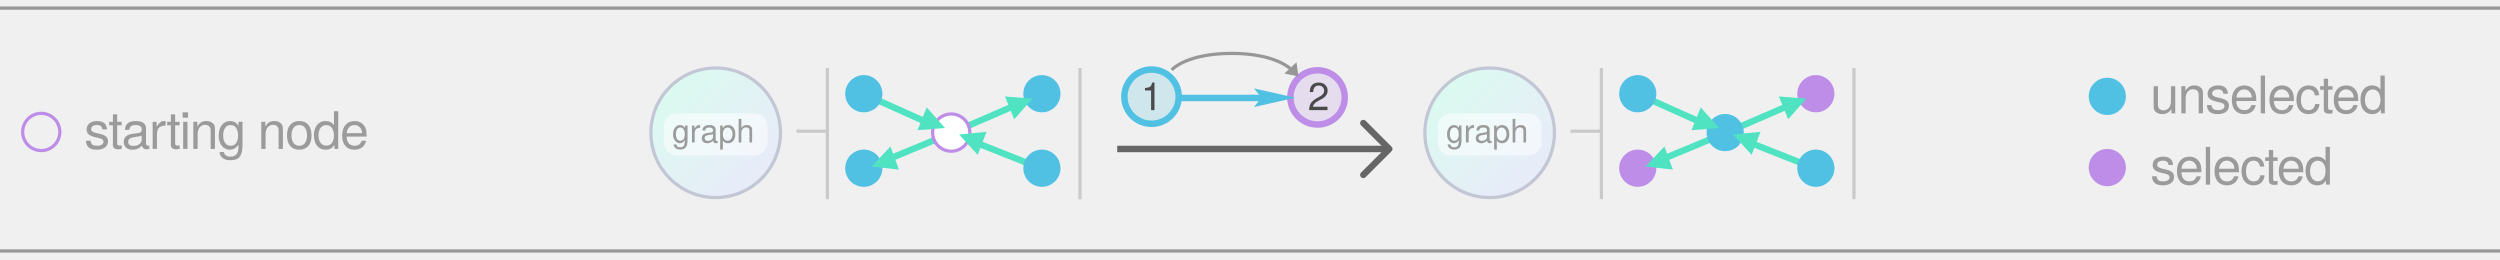
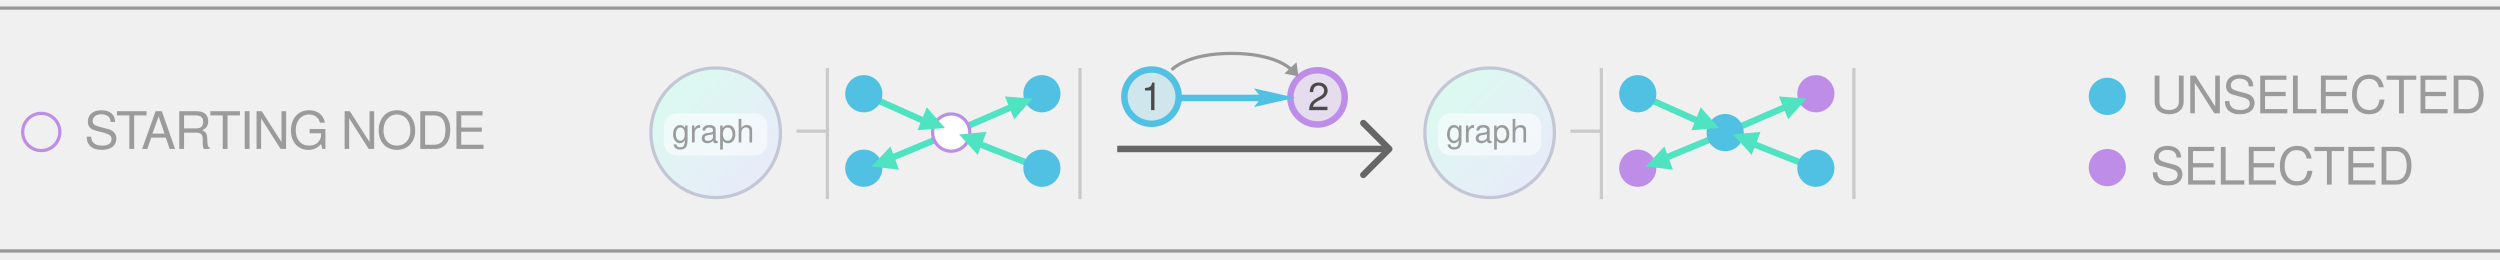
<svg xmlns="http://www.w3.org/2000/svg" xmlns:xlink="http://www.w3.org/1999/xlink" width="772px" height="80px" viewBox="0 0 772 80" version="1.1">
  <defs>
    <rect id="path-1" x="-6" y="2" width="784" height="76" />
    <mask id="mask-2" maskContentUnits="userSpaceOnUse" maskUnits="objectBoundingBox" x="0" y="0" width="784" height="76" fill="white">
      <use xlink:href="#path-1" />
    </mask>
    <linearGradient x1="14.999%" y1="13.838%" x2="87.396%" y2="88.282%" id="linearGradient-3">
      <stop stop-color="#DBFAF0" offset="0%" />
      <stop stop-color="#E8EBF9" offset="97.322%" />
      <stop stop-color="#E8EAF9" offset="100%" />
    </linearGradient>
  </defs>
  <g id="Graph-Functions---traversals" stroke="none" stroke-width="1" fill="none" fill-rule="evenodd">
    <use id="Rectangle" stroke="#979797" mask="url(#mask-2)" stroke-width="2" xlink:href="#path-1" />
    <g id="starting_node" transform="translate(7, 31)">
      <ellipse id="small_icon__node-copy-6" stroke="#BD8DE7" cx="5.739" cy="9.75" rx="5.739" ry="5.75" />
-       <text id="starting-node" font-family="HelveticaNeue, Helvetica Neue" font-size="16" font-weight="normal" letter-spacing="-0.417" fill="#9B9B9B">
-         <tspan x="19" y="15">starting node</tspan>
+       <text id="STARTING-NODE" font-family="HelveticaNeue, Helvetica Neue" font-size="16" font-weight="normal" letter-spacing="-0.417" fill="#9B9B9B">
+         <tspan x="19" y="15">STARTING NODE</tspan>
      </text>
    </g>
    <g id="selected_unselected_nodes" transform="translate(645, 20)">
      <ellipse id="small_icon__node-copy-3" fill="#50C1E3" cx="5.739" cy="9.75" rx="5.739" ry="5.75" />
-       <text id="unselected" font-family="HelveticaNeue, Helvetica Neue" font-size="16" font-weight="normal" letter-spacing="-0.417" fill="#9B9B9B">
-         <tspan x="19" y="15">unselected</tspan>
+       <text id="UNSELECTED" font-family="HelveticaNeue, Helvetica Neue" font-size="16" font-weight="normal" letter-spacing="-0.417" fill="#9B9B9B">
+         <tspan x="19" y="15">UNSELECTED</tspan>
      </text>
      <ellipse id="small_icon__node-copy-5" fill="#BD8DE8" cx="5.739" cy="31.75" rx="5.739" ry="5.75" />
-       <text id="selected" font-family="HelveticaNeue, Helvetica Neue" font-size="16" font-weight="normal" letter-spacing="-0.417" fill="#9B9B9B">
-         <tspan x="19" y="37">selected</tspan>
+       <text id="SELECTED" font-family="HelveticaNeue, Helvetica Neue" font-size="16" font-weight="normal" letter-spacing="-0.417" fill="#9B9B9B">
+         <tspan x="19" y="37">SELECTED</tspan>
      </text>
    </g>
    <g id="trav_out" transform="translate(201, 16)">
      <g id="invert_selection" transform="translate(144, 20)" stroke="#666666">
        <g id="Wireframe-Line-01">
          <g>
            <polyline id="arrowhead" stroke-width="2" stroke-linecap="round" stroke-linejoin="round" points="76 2 84 10 76 18" />
            <path d="M83,10 L0,10" id="Line" stroke-width="2" />
          </g>
        </g>
      </g>
      <g id="Group" transform="translate(60, 7)">
        <path d="M32.77,18.146 L6,6.152" id="Line" stroke="#50E3C2" stroke-width="2" stroke-linecap="square" />
        <path d="M60.899,29.173 L32.812,18.051" id="Line-Copy-15" stroke="#50E3C2" stroke-width="2" stroke-linecap="square" />
        <path d="M60.894,18.081 L32.767,5.916" id="Line-Copy-13" stroke="#50E3C2" stroke-width="2" stroke-linecap="square" transform="translate(46.83072, 11.99836) scale(-1, 1) translate(-46.83072, -11.99836) " />
        <path d="M32.809,29.195 L6,18.078" id="Line-Copy-14" stroke="#50E3C2" stroke-width="2" stroke-linecap="square" transform="translate(19.40474, 23.63638) scale(-1, 1) translate(-19.40474, -23.63638) " />
        <ellipse id="small_icon__node-copy-25" fill="#50C1E3" cx="60.739" cy="5.943" rx="5.739" ry="5.75" />
        <ellipse id="small_icon__node-copy-40" fill="#50C1E3" cx="5.739" cy="28.943" rx="5.739" ry="5.75" />
        <ellipse id="small_icon__node-copy-39" fill="#50C1E3" cx="60.739" cy="28.943" rx="5.739" ry="5.75" />
        <ellipse id="small_icon__node-copy-13" fill="#50C1E3" cx="5.739" cy="5.943" rx="5.739" ry="5.75" />
        <ellipse id="small_icon__node-copy-31" stroke="#BD8DE8" fill="#FFFFFF" cx="32.739" cy="17.943" rx="5.739" ry="5.75" />
        <polygon id="Triangle-67-Copy-3" stroke="#50E3C2" stroke-linecap="square" fill="#50E3C2" transform="translate(12, 27) scale(1, -1) rotate(-70) translate(-12, -27) " points="12 24 15 30 9 30" />
        <polygon id="Triangle-67-Copy" stroke="#50E3C2" stroke-linecap="square" fill="#50E3C2" transform="translate(54, 9) scale(-1, 1) rotate(-68) translate(-54, -9) " points="54 6 57 12 51 12" />
        <polygon id="Triangle-67-Copy-5" stroke="#50E3C2" stroke-linecap="square" fill="#50E3C2" transform="translate(39.0115, 20.0115) rotate(-69) translate(-39.0115, -20.0115) " points="39.011 17.011 42.011 23.011 36.011 23.011" />
        <polygon id="Triangle-67-Copy-4" stroke="#50E3C2" stroke-linecap="square" fill="#50E3C2" transform="translate(27, 14.9885) scale(-1, -1) rotate(-68) translate(-27, -14.9885) " points="27 11.989 30 17.989 24 17.989" />
      </g>
      <g id="graph-object" transform="translate(0, 5)">
        <ellipse id="graph-shape" stroke="#C2C6D5" stroke-width="1" fill="url(#linearGradient-3)" fill-rule="evenodd" cx="20" cy="20" rx="20" ry="20" />
        <rect id="graph-text-box" fill-opacity="0.528" fill="#FFFFFF" fill-rule="evenodd" x="4" y="14" width="32" height="13" rx="4" />
        <text id="graph-text" font-family="Helvetica-Light, Helvetica" font-size="10" font-weight="300" fill="#9B9B9B">
          <tspan x="6.5" y="23">graph</tspan>
        </text>
      </g>
      <path d="M54.5,5.5 L54.5,45" id="Line" stroke="#CACACA" stroke-linecap="square" />
      <path d="M132.5,5.5 L132.5,45" id="Line-Copy" stroke="#CACACA" stroke-linecap="square" />
      <path d="M54.266,24.512 L45.445,24.512" id="Line" stroke="#CACACA" stroke-linecap="square" />
      <g id="Group" transform="translate(299, 7)">
        <path d="M32.77,18.146 L6,6.152" id="Line" stroke="#50E3C2" stroke-width="2" stroke-linecap="square" />
        <path d="M60.899,29.173 L32.812,18.051" id="Line-Copy-15" stroke="#50E3C2" stroke-width="2" stroke-linecap="square" />
        <path d="M60.894,18.081 L32.767,5.916" id="Line-Copy-13" stroke="#50E3C2" stroke-width="2" stroke-linecap="square" transform="translate(46.83072, 11.99836) scale(-1, 1) translate(-46.83072, -11.99836) " />
        <path d="M32.809,29.195 L6,18.078" id="Line-Copy-14" stroke="#50E3C2" stroke-width="2" stroke-linecap="square" transform="translate(19.40474, 23.63638) scale(-1, 1) translate(-19.40474, -23.63638) " />
        <ellipse id="small_icon__node-copy-25" fill="#BD8DE8" cx="60.739" cy="5.943" rx="5.739" ry="5.75" />
        <ellipse id="small_icon__node-copy-40" fill="#BD8DE8" cx="5.739" cy="28.943" rx="5.739" ry="5.75" />
        <ellipse id="small_icon__node-copy-39" fill="#50C1E3" cx="60.739" cy="28.943" rx="5.739" ry="5.75" />
        <ellipse id="small_icon__node-copy-13" fill="#50C1E3" cx="5.739" cy="5.943" rx="5.739" ry="5.75" />
        <ellipse id="small_icon__node-copy-31" fill="#50C1E3" cx="32.739" cy="17.943" rx="5.739" ry="5.75" />
        <polygon id="Triangle-67-Copy-3" stroke="#50E3C2" stroke-linecap="square" fill="#50E3C2" transform="translate(12, 27) scale(1, -1) rotate(-70) translate(-12, -27) " points="12 24 15 30 9 30" />
        <polygon id="Triangle-67-Copy" stroke="#50E3C2" stroke-linecap="square" fill="#50E3C2" transform="translate(54, 9) scale(-1, 1) rotate(-68) translate(-54, -9) " points="54 6 57 12 51 12" />
        <polygon id="Triangle-67-Copy-5" stroke="#50E3C2" stroke-linecap="square" fill="#50E3C2" transform="translate(39.0115, 20.0115) rotate(-69) translate(-39.0115, -20.0115) " points="39.011 17.011 42.011 23.011 36.011 23.011" />
        <polygon id="Triangle-67-Copy-4" stroke="#50E3C2" stroke-linecap="square" fill="#50E3C2" transform="translate(27, 14.9885) scale(-1, -1) rotate(-68) translate(-27, -14.9885) " points="27 11.989 30 17.989 24 17.989" />
      </g>
      <g id="graph-object" transform="translate(239, 5)">
        <ellipse id="graph-shape" stroke="#C2C6D5" stroke-width="1" fill="url(#linearGradient-3)" fill-rule="evenodd" cx="20" cy="20" rx="20" ry="20" />
        <rect id="graph-text-box" fill-opacity="0.528" fill="#FFFFFF" fill-rule="evenodd" x="4" y="14" width="32" height="13" rx="4" />
        <text id="graph-text" font-family="Helvetica-Light, Helvetica" font-size="10" font-weight="300" fill="#9B9B9B">
          <tspan x="6.5" y="23">graph</tspan>
        </text>
      </g>
      <path d="M293.5,5.5 L293.5,45" id="Line" stroke="#CACACA" stroke-linecap="square" />
      <path d="M371.5,5.5 L371.5,45" id="Line-Copy" stroke="#CACACA" stroke-linecap="square" />
      <path d="M293.266,24.512 L284.445,24.512" id="Line" stroke="#CACACA" stroke-linecap="square" />
      <g id="Arrow-05" transform="translate(146, 0)">
        <path d="M8.593,22.226 C13.228,22.226 16.986,18.476 16.986,13.849 C16.986,9.222 13.228,5.472 8.593,5.472 C3.957,5.472 0.199,9.222 0.199,13.849 C0.199,18.476 3.957,22.226 8.593,22.226 Z" id="Oval-158" stroke="#50C1E3" stroke-width="2" fill-opacity="0.204" fill="#50C1E3" />
        <path d="M59.861,22.453 C64.497,22.453 68.255,18.702 68.255,14.075 C68.255,9.449 64.497,5.698 59.861,5.698 C55.225,5.698 51.468,9.449 51.468,14.075 C51.468,18.702 55.225,22.453 59.861,22.453 Z" id="Oval-158-Copy" stroke="#BD8DE8" stroke-width="2" fill-opacity="0.2" fill="#BD8DE7" />
        <g id="Group-3" transform="translate(17, 11)">
          <path d="M0,3.25 L27,3.25" id="Stroke-05" stroke="#50C1E3" stroke-width="2" />
          <polyline id="Arrow-head-05" fill="#50C1E3" points="23.222 6.05 25.513 3.175 23.222 0.3 36 3.175 23.222 6.05" />
        </g>
        <g id="Line-+-Triangle-1" transform="translate(15.1713, 0.490566)" stroke="#979797">
          <path d="M0,4.755 C0,4.755 4.606,-3.98792058e-11 18.148,0 C31.691,3.98786535e-11 36.296,4.755 36.296,4.755" id="Line" stroke-linecap="square" />
          <polygon id="Triangle-1" fill="#979797" transform="translate(37.43056, 5.660377) rotate(137) translate(-37.43056, -5.660377) " points="37.431 4.528 39.019 6.792 35.843 6.792" />
        </g>
      </g>
      <text id="1" font-family="HelveticaNeue, Helvetica Neue" font-size="12" font-weight="normal" letter-spacing="-0.365" fill="#4A4A4A">
        <tspan x="151.346" y="18">1</tspan>
      </text>
      <text id="2" font-family="HelveticaNeue, Helvetica Neue" font-size="12" font-weight="normal" letter-spacing="-0.365" fill="#4A4A4A">
        <tspan x="202.846" y="18">2</tspan>
      </text>
    </g>
  </g>
</svg>
